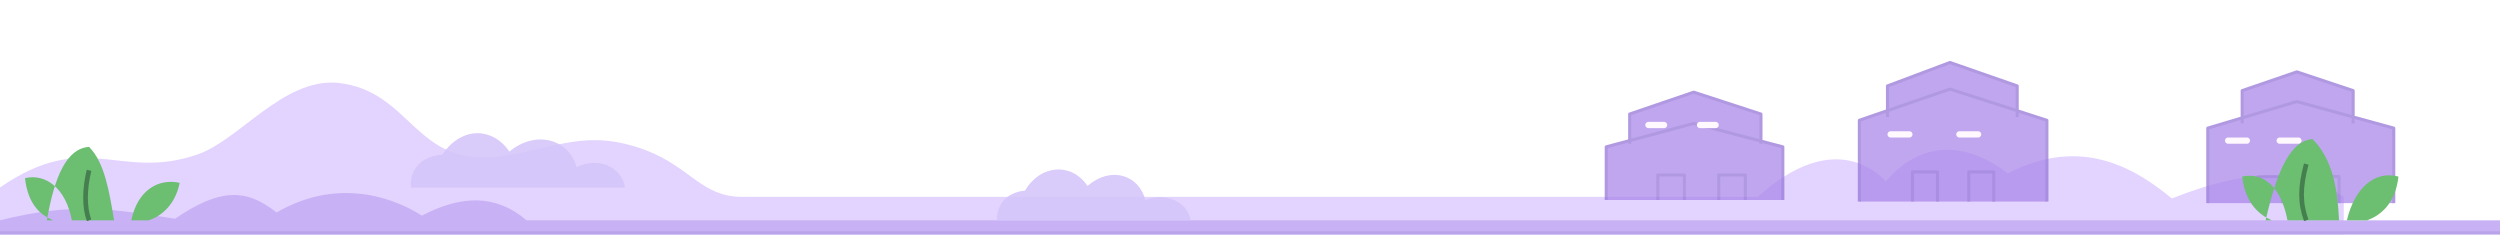
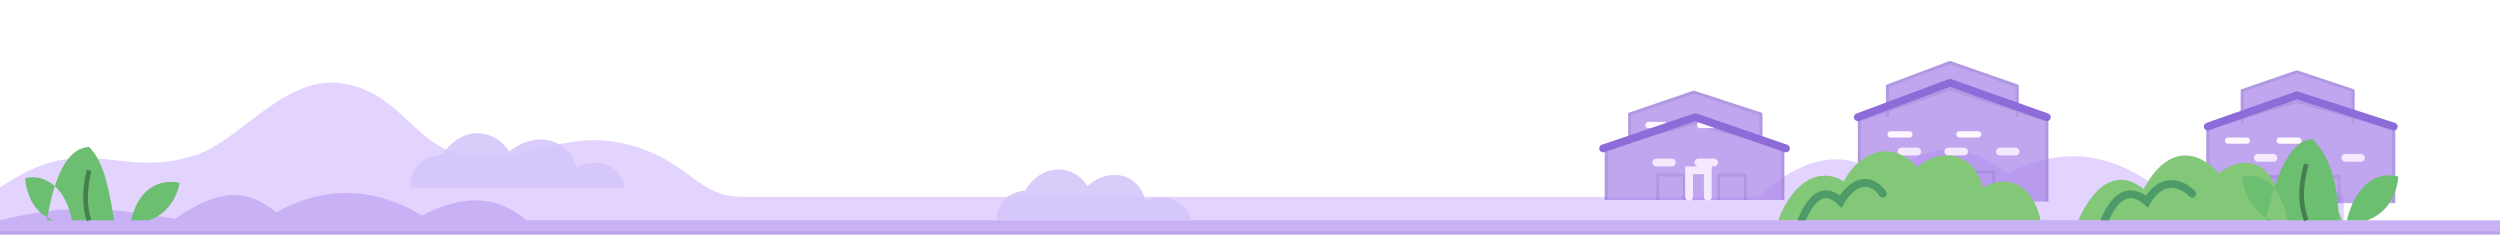
<svg xmlns="http://www.w3.org/2000/svg" viewBox="0 0 1600 150" fill="none">
  <path d="M0 120c55-38 76-4 126-21 27-9 55-49 90-46 48 5 49 55 105 47 35-5 54-18 92-4 29 11 36 30 62 30h650c32-29 61-31 82-10 25-29 55-23 78-5 48-25 83-2 105 16 53-21 86-18 110-1v24H0z" fill="#E2D3FF" />
  <path d="M1028 128v-34l56-15 57 15v34M1043 92V73l41-14 43 14v19m-66 36v-16h17v16m22 0v-16h17v16M1190 129V77l58-20 62 20v52m-102-54V55l40-15 43 15v20m-67 54v-19h16v19m20 0v-19h16v19M1413 130V82l57-17 62 17v48m-97-51V58l35-12 36 12v21m-61 51v-17h16v17m20 0v-17h16v17" fill="#AA87E9" opacity=".74" stroke="#9676D8" stroke-width="2" stroke-linejoin="round" />
  <path d="M1055 80h10m23 0h10m112 6h12m32 0h12m160 4h12m21 0h12" stroke="#FFF8FE" stroke-width="4" stroke-linecap="round" />
+   <path d="m1026 95 59-20 58 20m46-20 59-22 62 22m103 6 57-20 62 20" stroke="#8D6CD9" stroke-width="5" stroke-linecap="round" stroke-linejoin="round" />
+   <path d="M1060 104h10m17 0h10m120-7h10m20 0h10m23 0h10m155 4h10m18 0h10m18 0h10M1081 126v-17h12v17m148 3v-20h14v20m210 0v-19h13v19" stroke="#F5E9FF" stroke-width="5" stroke-linecap="round" />
+   <path d="M1138 141c10-26 27-34 42-25 12-22 33-25 47-9 17-14 37-8 42 13 16-9 32-2 37 21Zm192 0c12-26 27-32 42-20 13-25 32-28 48-10 18-14 34-5 38 14 18-9 35-1 41 16Z" fill="#83C779" />
+   <path d="M1153 141c7-17 16-21 25-12 9-15 20-15 27-5m142 17c7-17 17-21 27-12 8-14 20-14 29-5" stroke="#4D9B66" stroke-width="5" stroke-linecap="round" />
  <path d="M0 141c48-12 73-7 112-1 28-19 45-20 65-4 36-21 71-12 93 2 25-13 47-14 67 3h1263v9H0z" fill="#C8B1F5" />
  <path d="M30 141c5-29 13-46 27-47 10 10 13 29 16 47m-27 0c-4-21-17-30-30-27 2 18 11 24 18 27m50 0c4-19 17-27 31-24-3 15-13 22-20 24m1355 0c8-35 17-51 30-52 13 13 16 32 17 52m-33 0c-4-21-15-31-29-28 2 18 12 25 19 28m48 0c5-21 18-32 33-28-2 18-12 25-20 28" fill="#6CBE71" />
  <path d="M57 109c-3 12-3 24 0 32m1419-36c-4 15-4 25 0 36" stroke="#467F4F" stroke-width="3" />
  <path d="M283 99c13-19 33-17 43-2 17-14 38-8 43 10 14-7 29 0 31 13H263c-1-12 7-20 20-21Zm373 23c10-17 30-18 40-3 15-13 33-7 37 9 13-5 27 1 29 13H638c0-11 7-18 18-19Z" fill="#D5C5F9" opacity=".9" />
  <path d="M0 149h1600" stroke="#BBA3EA" stroke-width="2" />
</svg>
